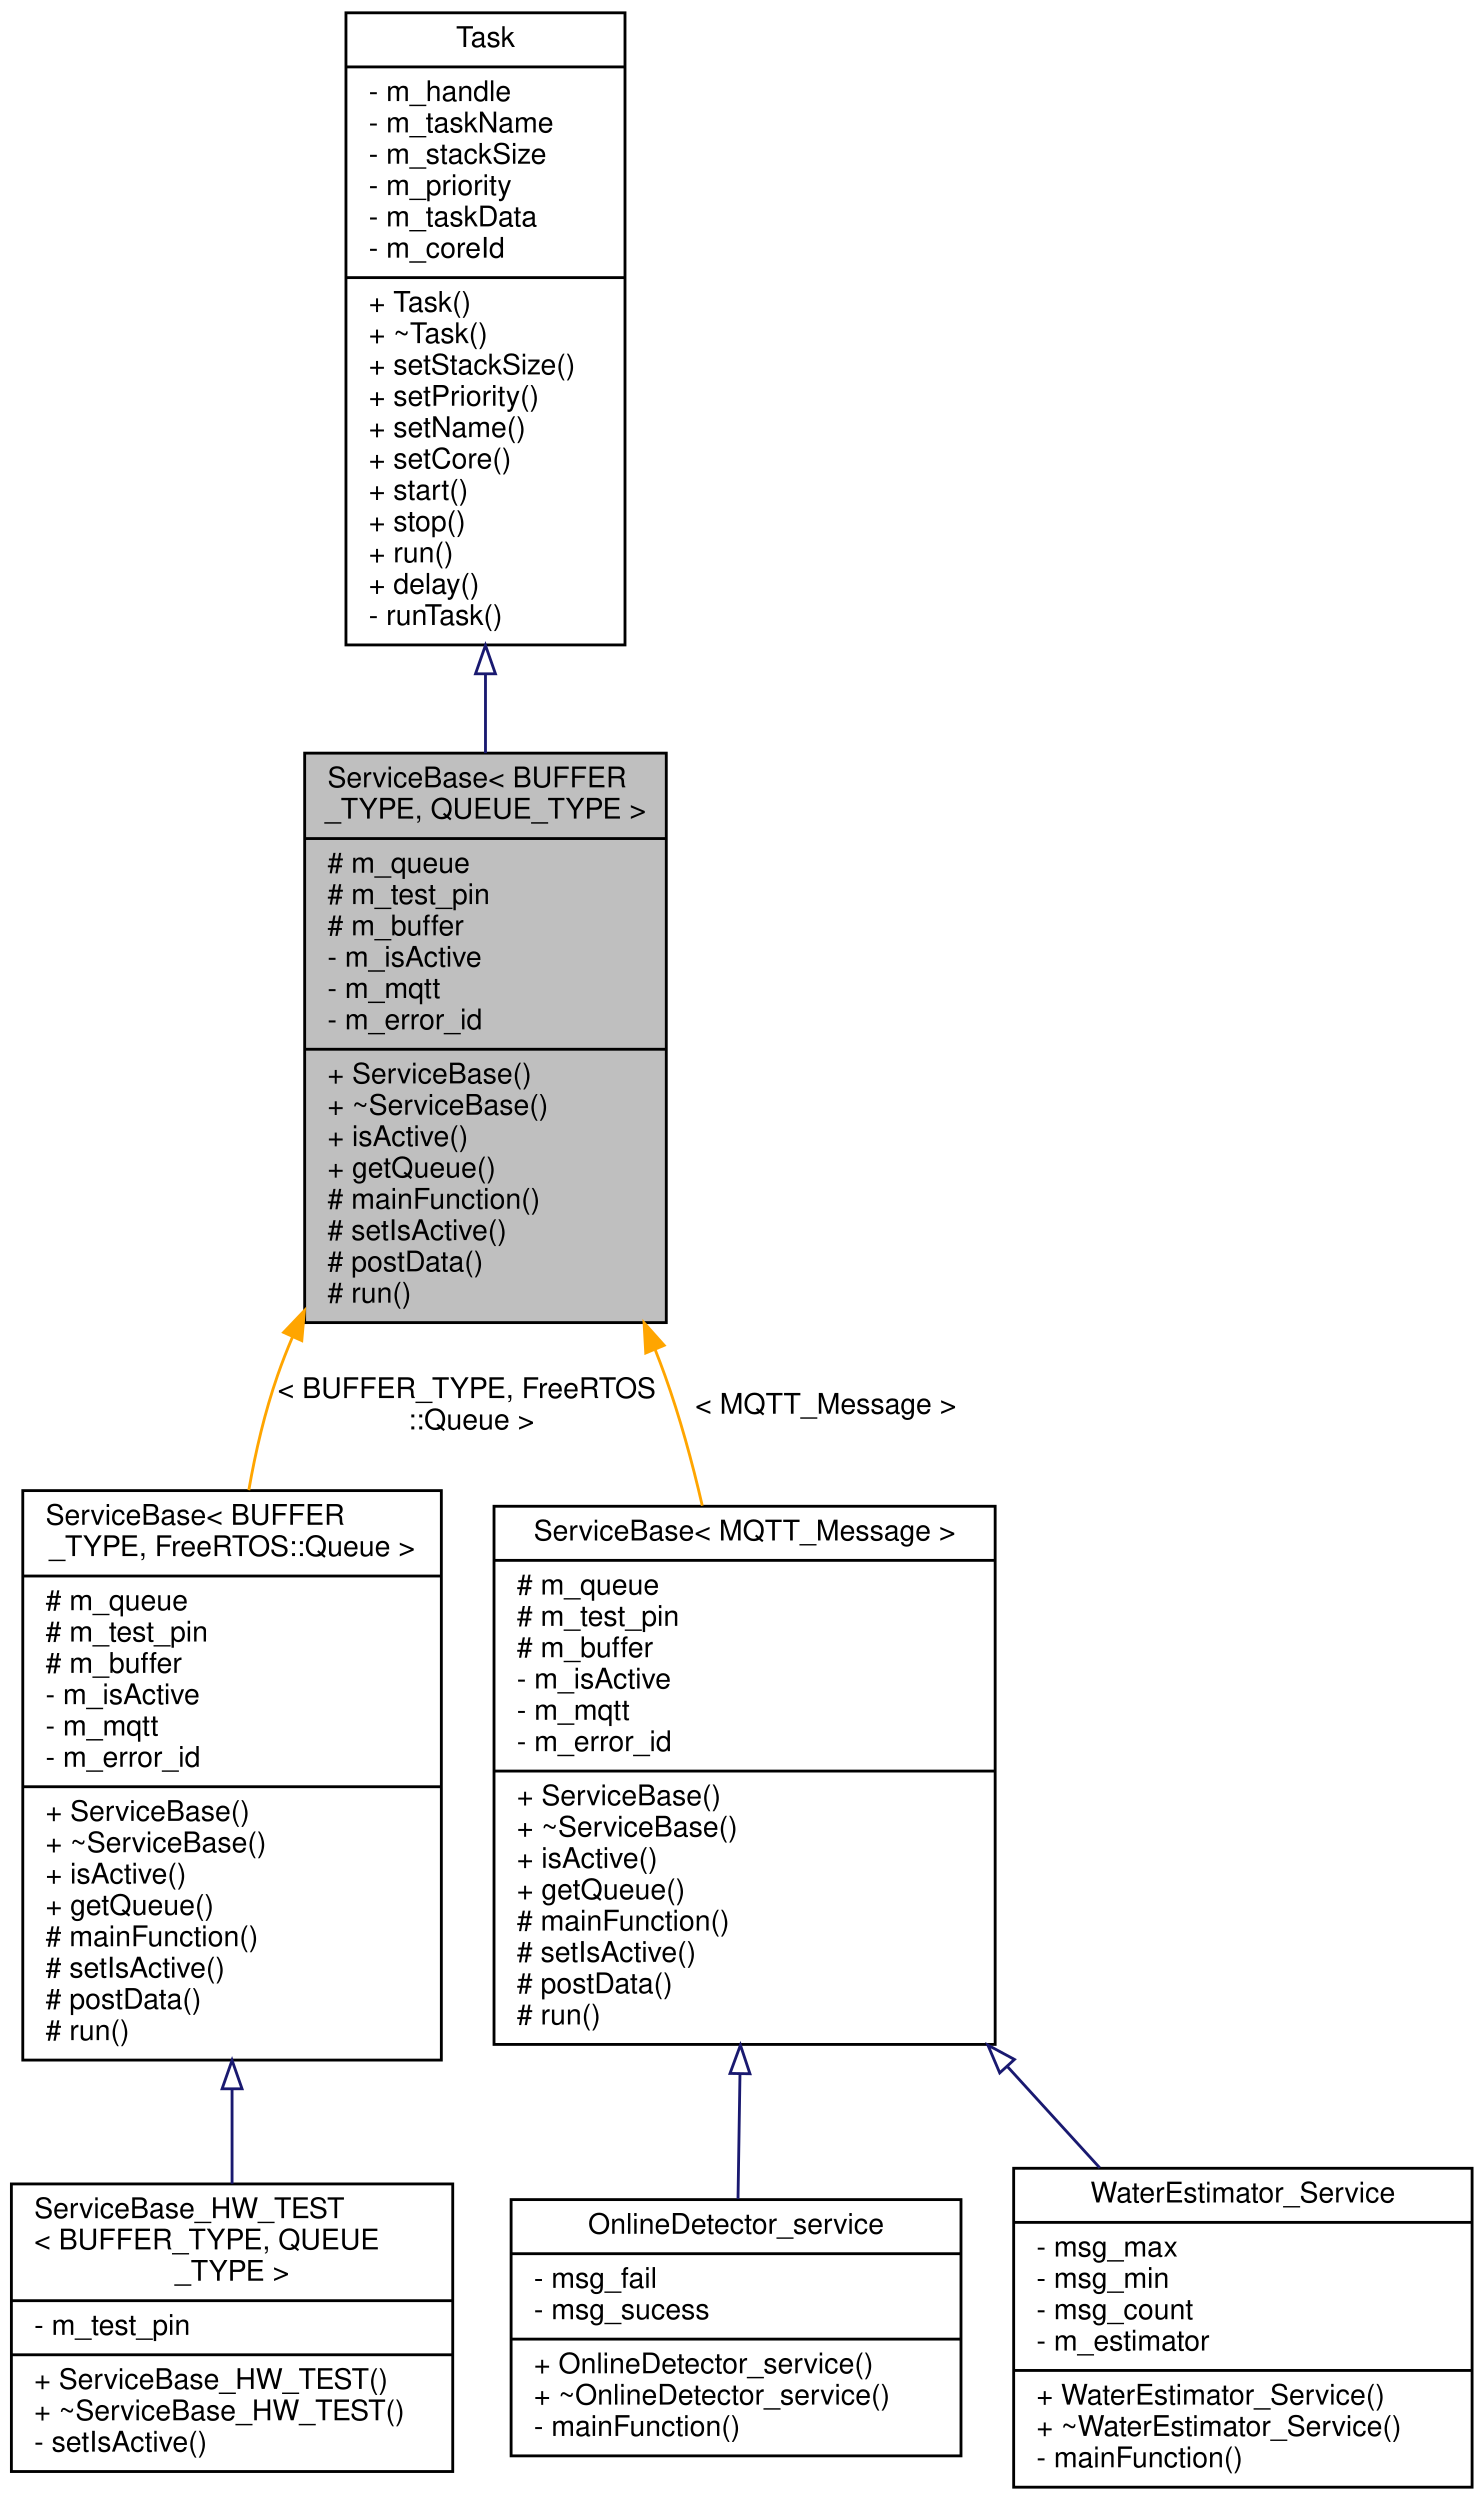
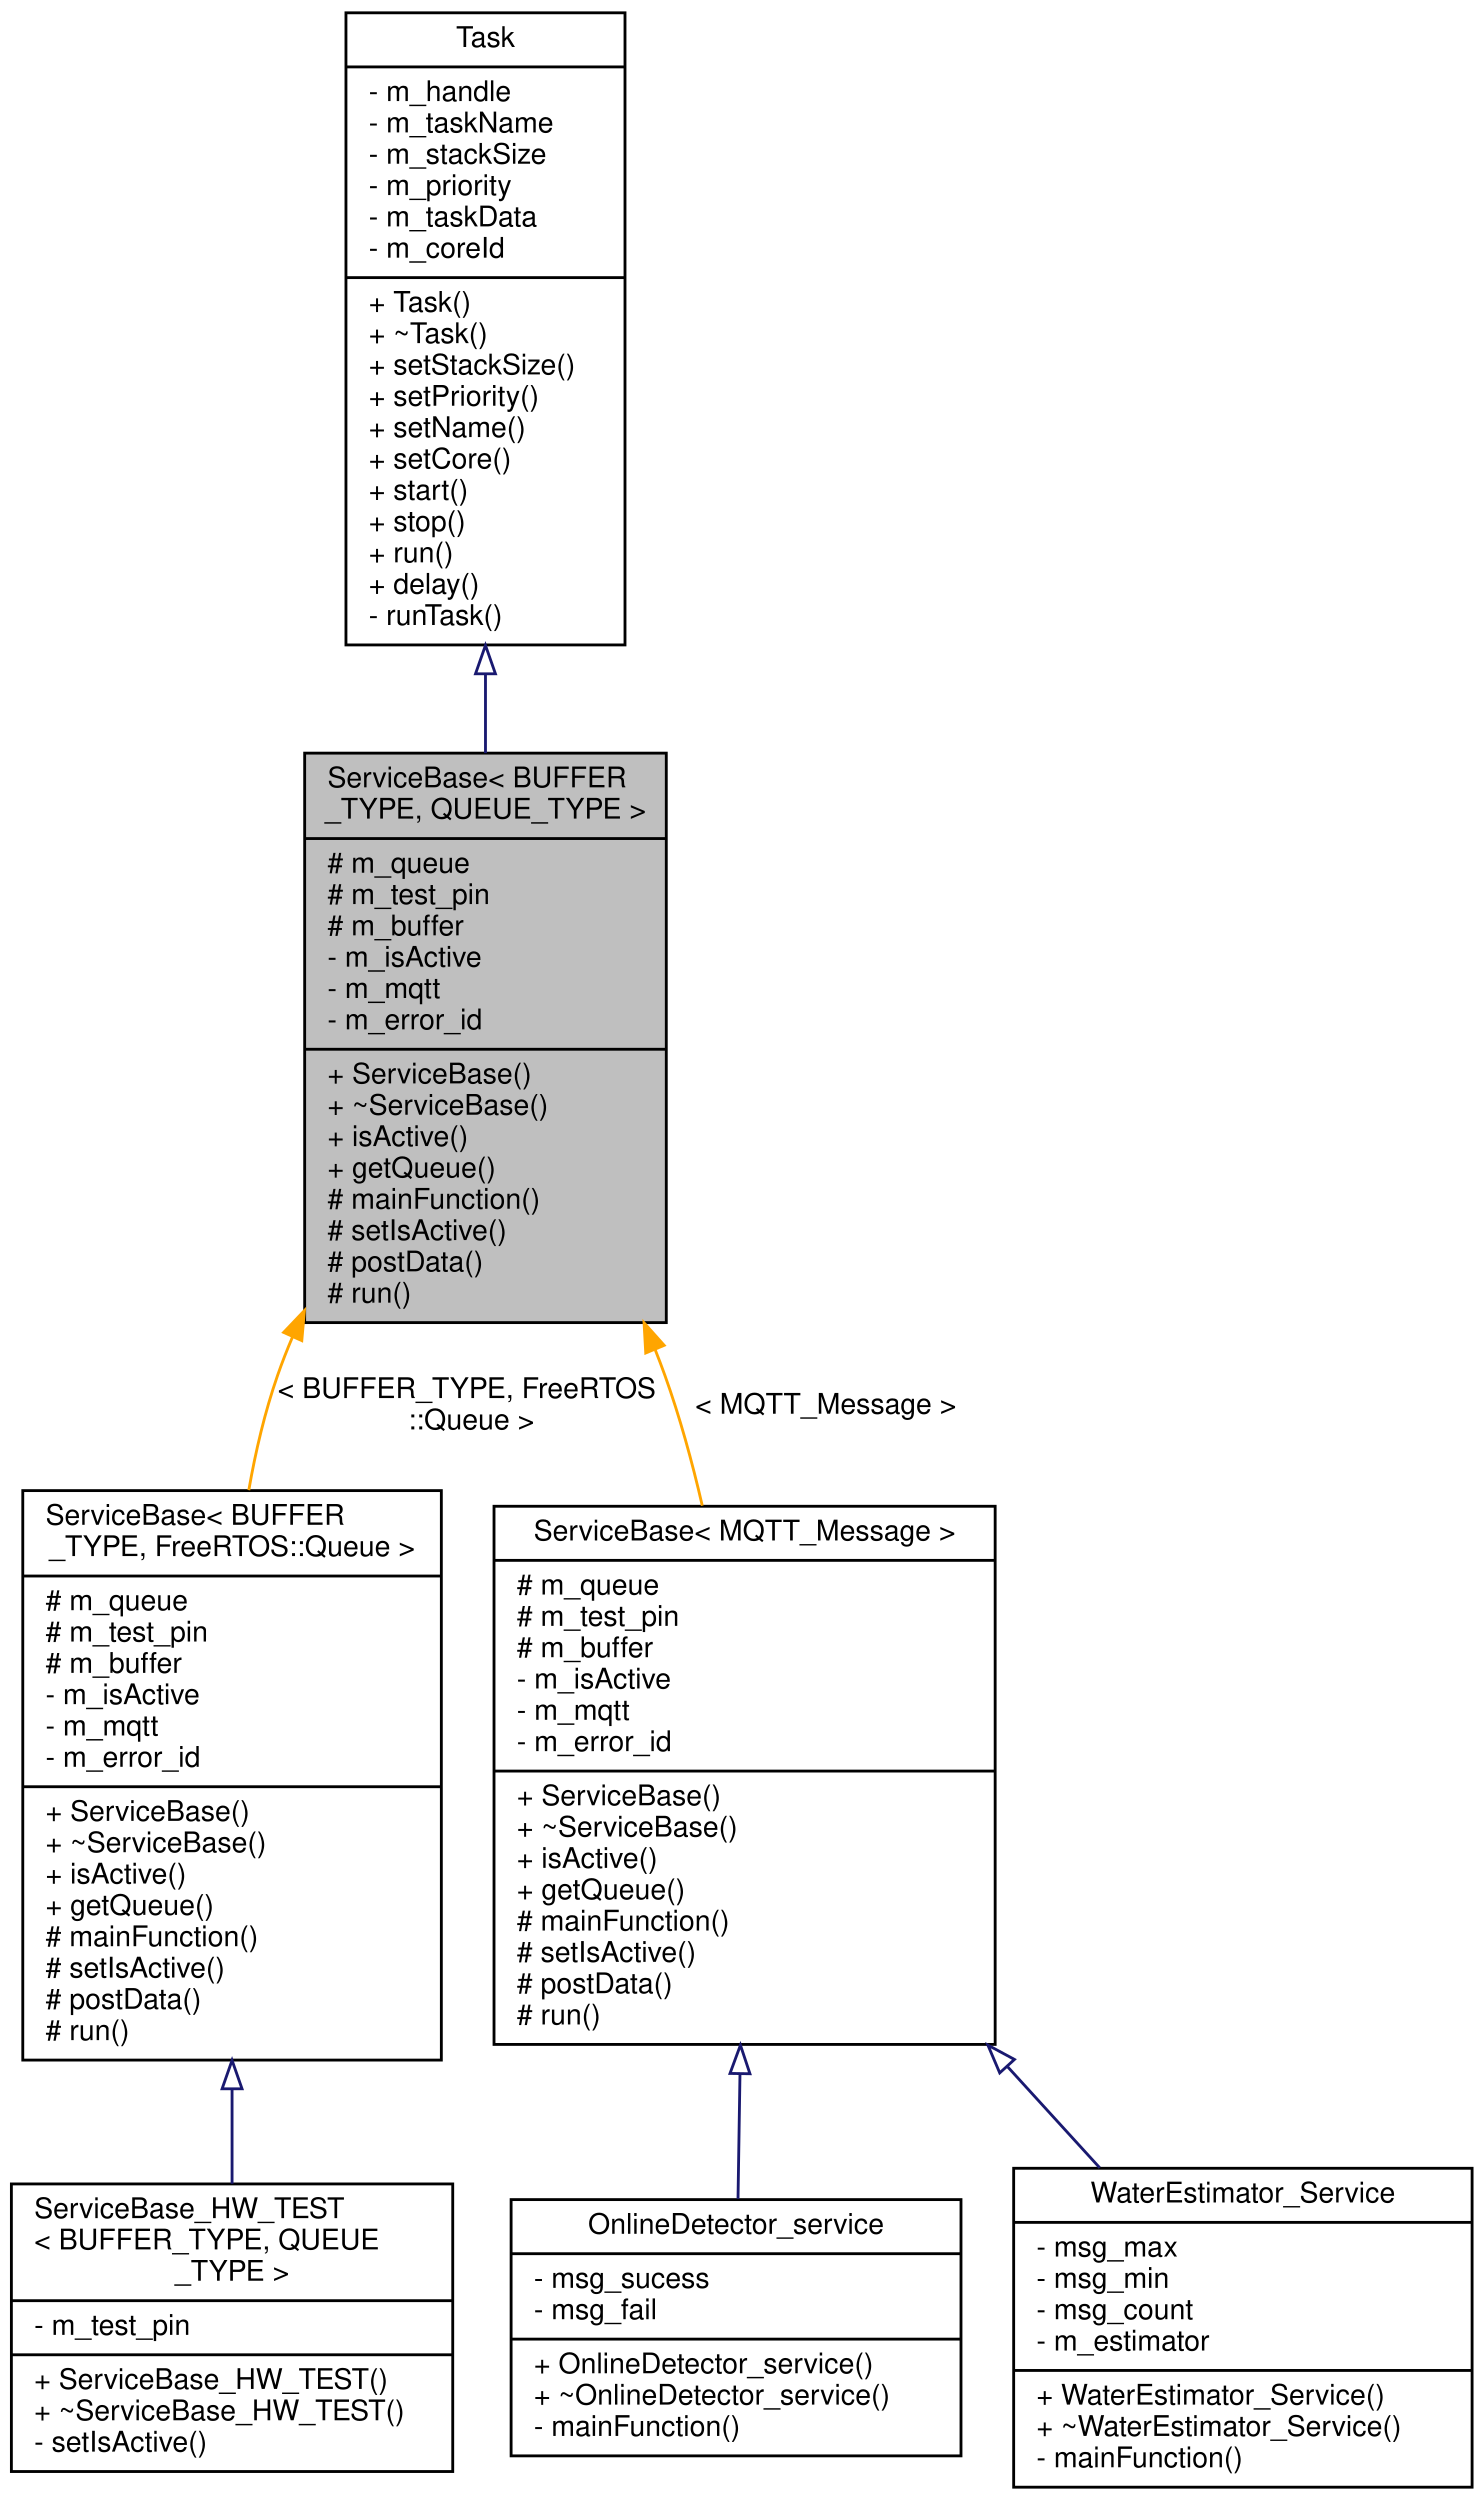
<svg xmlns="http://www.w3.org/2000/svg" xmlns:xlink="http://www.w3.org/1999/xlink" width="521pt" height="878pt" viewBox="0.00 0.00 521.00 878.00">
  <g id="graph0" class="graph" transform="scale(1 1) rotate(0) translate(4 874)">
    <g id="node1" class="node">
      <g id="a_node1">
        <a xlink:title=" ">
          <polygon fill="#bfbfbf" stroke="black" points="103,-409.5 103,-609.5 230,-609.5 230,-409.5 103,-409.5" />
          <text text-anchor="start" x="111" y="-597.5" font-family="Helvetica,sans-Serif" font-size="10.00">ServiceBase&lt; BUFFER</text>
          <text text-anchor="middle" x="166.5" y="-586.5" font-family="Helvetica,sans-Serif" font-size="10.00">_TYPE, QUEUE_TYPE &gt;</text>
          <polyline fill="none" stroke="black" points="103,-579.5 230,-579.5 " />
          <text text-anchor="start" x="111" y="-567.5" font-family="Helvetica,sans-Serif" font-size="10.00"># m_queue</text>
          <text text-anchor="start" x="111" y="-556.5" font-family="Helvetica,sans-Serif" font-size="10.00"># m_test_pin</text>
          <text text-anchor="start" x="111" y="-545.5" font-family="Helvetica,sans-Serif" font-size="10.00"># m_buffer</text>
          <text text-anchor="start" x="111" y="-534.5" font-family="Helvetica,sans-Serif" font-size="10.00">- m_isActive</text>
          <text text-anchor="start" x="111" y="-523.5" font-family="Helvetica,sans-Serif" font-size="10.00">- m_mqtt</text>
          <text text-anchor="start" x="111" y="-512.5" font-family="Helvetica,sans-Serif" font-size="10.00">- m_error_id</text>
          <polyline fill="none" stroke="black" points="103,-505.5 230,-505.5 " />
          <text text-anchor="start" x="111" y="-493.5" font-family="Helvetica,sans-Serif" font-size="10.00">+ ServiceBase()</text>
          <text text-anchor="start" x="111" y="-482.5" font-family="Helvetica,sans-Serif" font-size="10.00">+ ~ServiceBase()</text>
          <text text-anchor="start" x="111" y="-471.5" font-family="Helvetica,sans-Serif" font-size="10.00">+ isActive()</text>
          <text text-anchor="start" x="111" y="-460.5" font-family="Helvetica,sans-Serif" font-size="10.00">+ getQueue()</text>
          <text text-anchor="start" x="111" y="-449.5" font-family="Helvetica,sans-Serif" font-size="10.00"># mainFunction()</text>
          <text text-anchor="start" x="111" y="-438.5" font-family="Helvetica,sans-Serif" font-size="10.00"># setIsActive()</text>
          <text text-anchor="start" x="111" y="-427.5" font-family="Helvetica,sans-Serif" font-size="10.00"># postData()</text>
          <text text-anchor="start" x="111" y="-416.5" font-family="Helvetica,sans-Serif" font-size="10.00"># run()</text>
        </a>
      </g>
    </g>
    <g id="node3" class="node">
      <g id="a_node3">
        <a xlink:href="../../d4/d82/class_service_base.html" target="_top" xlink:title=" ">
          <polygon fill="none" stroke="black" points="4,-150.5 4,-350.5 151,-350.5 151,-150.5 4,-150.5" />
          <text text-anchor="start" x="12" y="-338.5" font-family="Helvetica,sans-Serif" font-size="10.00">ServiceBase&lt; BUFFER</text>
          <text text-anchor="middle" x="77.5" y="-327.5" font-family="Helvetica,sans-Serif" font-size="10.00">_TYPE, FreeRTOS::Queue &gt;</text>
          <polyline fill="none" stroke="black" points="4,-320.5 151,-320.5 " />
          <text text-anchor="start" x="12" y="-308.5" font-family="Helvetica,sans-Serif" font-size="10.00"># m_queue</text>
          <text text-anchor="start" x="12" y="-297.5" font-family="Helvetica,sans-Serif" font-size="10.00"># m_test_pin</text>
          <text text-anchor="start" x="12" y="-286.5" font-family="Helvetica,sans-Serif" font-size="10.00"># m_buffer</text>
          <text text-anchor="start" x="12" y="-275.5" font-family="Helvetica,sans-Serif" font-size="10.00">- m_isActive</text>
          <text text-anchor="start" x="12" y="-264.5" font-family="Helvetica,sans-Serif" font-size="10.00">- m_mqtt</text>
          <text text-anchor="start" x="12" y="-253.5" font-family="Helvetica,sans-Serif" font-size="10.00">- m_error_id</text>
          <polyline fill="none" stroke="black" points="4,-246.5 151,-246.5 " />
          <text text-anchor="start" x="12" y="-234.5" font-family="Helvetica,sans-Serif" font-size="10.00">+ ServiceBase()</text>
          <text text-anchor="start" x="12" y="-223.5" font-family="Helvetica,sans-Serif" font-size="10.00">+ ~ServiceBase()</text>
          <text text-anchor="start" x="12" y="-212.5" font-family="Helvetica,sans-Serif" font-size="10.00">+ isActive()</text>
          <text text-anchor="start" x="12" y="-201.5" font-family="Helvetica,sans-Serif" font-size="10.00">+ getQueue()</text>
          <text text-anchor="start" x="12" y="-190.5" font-family="Helvetica,sans-Serif" font-size="10.00"># mainFunction()</text>
          <text text-anchor="start" x="12" y="-179.5" font-family="Helvetica,sans-Serif" font-size="10.00"># setIsActive()</text>
          <text text-anchor="start" x="12" y="-168.5" font-family="Helvetica,sans-Serif" font-size="10.00"># postData()</text>
          <text text-anchor="start" x="12" y="-157.5" font-family="Helvetica,sans-Serif" font-size="10.00"># run()</text>
        </a>
      </g>
    </g>
    <g id="edge2" class="edge">
      <path fill="none" stroke="orange" d="M98.76,-404.53C96.84,-400.03 95.07,-395.51 93.5,-391 89.05,-378.22 85.78,-364.43 83.38,-350.66" />
      <polygon fill="orange" stroke="orange" points="95.61,-406.06 102.92,-413.73 101.99,-403.17 95.61,-406.06" />
      <text text-anchor="start" x="93.5" y="-383" font-family="Helvetica,sans-Serif" font-size="10.00"> &lt; BUFFER_TYPE, FreeRTOS</text>
      <text text-anchor="middle" x="161.5" y="-372" font-family="Helvetica,sans-Serif" font-size="10.00">::Queue &gt;</text>
    </g>
    <g id="node5" class="node">
      <g id="a_node5">
        <a xlink:href="../../d4/d82/class_service_base.html" target="_top" xlink:title=" ">
          <polygon fill="none" stroke="black" points="169.5,-156 169.5,-345 345.5,-345 345.5,-156 169.5,-156" />
          <text text-anchor="middle" x="257.5" y="-333" font-family="Helvetica,sans-Serif" font-size="10.00">ServiceBase&lt; MQTT_Message &gt;</text>
          <polyline fill="none" stroke="black" points="169.5,-326 345.5,-326 " />
          <text text-anchor="start" x="177.5" y="-314" font-family="Helvetica,sans-Serif" font-size="10.00"># m_queue</text>
          <text text-anchor="start" x="177.5" y="-303" font-family="Helvetica,sans-Serif" font-size="10.00"># m_test_pin</text>
          <text text-anchor="start" x="177.5" y="-292" font-family="Helvetica,sans-Serif" font-size="10.00"># m_buffer</text>
          <text text-anchor="start" x="177.5" y="-281" font-family="Helvetica,sans-Serif" font-size="10.00">- m_isActive</text>
          <text text-anchor="start" x="177.5" y="-270" font-family="Helvetica,sans-Serif" font-size="10.00">- m_mqtt</text>
          <text text-anchor="start" x="177.5" y="-259" font-family="Helvetica,sans-Serif" font-size="10.00">- m_error_id</text>
          <polyline fill="none" stroke="black" points="169.5,-252 345.5,-252 " />
          <text text-anchor="start" x="177.5" y="-240" font-family="Helvetica,sans-Serif" font-size="10.00">+ ServiceBase()</text>
          <text text-anchor="start" x="177.5" y="-229" font-family="Helvetica,sans-Serif" font-size="10.00">+ ~ServiceBase()</text>
          <text text-anchor="start" x="177.5" y="-218" font-family="Helvetica,sans-Serif" font-size="10.00">+ isActive()</text>
          <text text-anchor="start" x="177.5" y="-207" font-family="Helvetica,sans-Serif" font-size="10.00">+ getQueue()</text>
          <text text-anchor="start" x="177.5" y="-196" font-family="Helvetica,sans-Serif" font-size="10.00"># mainFunction()</text>
          <text text-anchor="start" x="177.5" y="-185" font-family="Helvetica,sans-Serif" font-size="10.00"># setIsActive()</text>
          <text text-anchor="start" x="177.5" y="-174" font-family="Helvetica,sans-Serif" font-size="10.00"># postData()</text>
          <text text-anchor="start" x="177.5" y="-163" font-family="Helvetica,sans-Serif" font-size="10.00"># run()</text>
        </a>
      </g>
    </g>
    <g id="edge4" class="edge">
      <path fill="none" stroke="orange" d="M226.13,-399.9C227.31,-396.93 228.44,-393.95 229.5,-391 234.72,-376.47 239.06,-360.72 242.64,-345.21" />
      <polygon fill="orange" stroke="orange" points="222.78,-398.84 222.19,-409.42 229.25,-401.52 222.78,-398.84" />
      <text text-anchor="middle" x="286" y="-377.5" font-family="Helvetica,sans-Serif" font-size="10.00"> &lt; MQTT_Message &gt;</text>
    </g>
    <g id="node2" class="node">
      <g id="a_node2">
        <a xlink:href="../../d7/d6d/class_task.html" target="_top" xlink:title="Encapsulate a runnable task.">
          <polygon fill="none" stroke="black" points="117.5,-647.5 117.5,-869.5 215.5,-869.5 215.5,-647.5 117.5,-647.5" />
          <text text-anchor="middle" x="166.5" y="-857.5" font-family="Helvetica,sans-Serif" font-size="10.00">Task</text>
          <polyline fill="none" stroke="black" points="117.5,-850.5 215.5,-850.5 " />
          <text text-anchor="start" x="125.5" y="-838.5" font-family="Helvetica,sans-Serif" font-size="10.00">- m_handle</text>
          <text text-anchor="start" x="125.5" y="-827.5" font-family="Helvetica,sans-Serif" font-size="10.00">- m_taskName</text>
          <text text-anchor="start" x="125.5" y="-816.5" font-family="Helvetica,sans-Serif" font-size="10.00">- m_stackSize</text>
          <text text-anchor="start" x="125.5" y="-805.5" font-family="Helvetica,sans-Serif" font-size="10.00">- m_priority</text>
          <text text-anchor="start" x="125.5" y="-794.5" font-family="Helvetica,sans-Serif" font-size="10.00">- m_taskData</text>
          <text text-anchor="start" x="125.5" y="-783.5" font-family="Helvetica,sans-Serif" font-size="10.00">- m_coreId</text>
          <polyline fill="none" stroke="black" points="117.5,-776.5 215.5,-776.5 " />
          <text text-anchor="start" x="125.5" y="-764.5" font-family="Helvetica,sans-Serif" font-size="10.00">+ Task()</text>
          <text text-anchor="start" x="125.5" y="-753.5" font-family="Helvetica,sans-Serif" font-size="10.00">+ ~Task()</text>
          <text text-anchor="start" x="125.5" y="-742.5" font-family="Helvetica,sans-Serif" font-size="10.00">+ setStackSize()</text>
          <text text-anchor="start" x="125.5" y="-731.5" font-family="Helvetica,sans-Serif" font-size="10.00">+ setPriority()</text>
          <text text-anchor="start" x="125.5" y="-720.5" font-family="Helvetica,sans-Serif" font-size="10.00">+ setName()</text>
          <text text-anchor="start" x="125.5" y="-709.5" font-family="Helvetica,sans-Serif" font-size="10.00">+ setCore()</text>
          <text text-anchor="start" x="125.5" y="-698.5" font-family="Helvetica,sans-Serif" font-size="10.00">+ start()</text>
          <text text-anchor="start" x="125.5" y="-687.5" font-family="Helvetica,sans-Serif" font-size="10.00">+ stop()</text>
          <text text-anchor="start" x="125.5" y="-676.5" font-family="Helvetica,sans-Serif" font-size="10.00">+ run()</text>
          <text text-anchor="start" x="125.5" y="-665.5" font-family="Helvetica,sans-Serif" font-size="10.00">+ delay()</text>
          <text text-anchor="start" x="125.5" y="-654.5" font-family="Helvetica,sans-Serif" font-size="10.00">- runTask()</text>
        </a>
      </g>
    </g>
    <g id="edge1" class="edge">
      <path fill="none" stroke="midnightblue" d="M166.5,-637.29C166.5,-627.98 166.5,-618.65 166.5,-609.51" />
      <polygon fill="none" stroke="midnightblue" points="163,-637.36 166.5,-647.36 170,-637.36 163,-637.36" />
    </g>
    <g id="node4" class="node">
      <g id="a_node4">
        <a xlink:href="../../dc/d61/class_service_base___h_w___t_e_s_t.html" target="_top" xlink:title=" ">
          <polygon fill="none" stroke="black" points="0,-6 0,-107 155,-107 155,-6 0,-6" />
          <text text-anchor="start" x="8" y="-95" font-family="Helvetica,sans-Serif" font-size="10.00">ServiceBase_HW_TEST</text>
          <text text-anchor="start" x="8" y="-84" font-family="Helvetica,sans-Serif" font-size="10.00">&lt; BUFFER_TYPE, QUEUE</text>
          <text text-anchor="middle" x="77.5" y="-73" font-family="Helvetica,sans-Serif" font-size="10.00">_TYPE &gt;</text>
          <polyline fill="none" stroke="black" points="0,-66 155,-66 " />
          <text text-anchor="start" x="8" y="-54" font-family="Helvetica,sans-Serif" font-size="10.00">- m_test_pin</text>
          <polyline fill="none" stroke="black" points="0,-47 155,-47 " />
          <text text-anchor="start" x="8" y="-35" font-family="Helvetica,sans-Serif" font-size="10.00">+ ServiceBase_HW_TEST()</text>
          <text text-anchor="start" x="8" y="-24" font-family="Helvetica,sans-Serif" font-size="10.00">+ ~ServiceBase_HW_TEST()</text>
          <text text-anchor="start" x="8" y="-13" font-family="Helvetica,sans-Serif" font-size="10.00">- setIsActive()</text>
        </a>
      </g>
    </g>
    <g id="edge3" class="edge">
      <path fill="none" stroke="midnightblue" d="M77.5,-140.22C77.5,-128.68 77.5,-117.41 77.5,-107.08" />
      <polygon fill="none" stroke="midnightblue" points="74,-140.41 77.5,-150.41 81,-140.41 74,-140.41" />
    </g>
    <g id="node6" class="node">
      <g id="a_node6">
        <a xlink:href="../../db/db4/class_online_detector__service.html" target="_top" xlink:title=" ">
          <polygon fill="none" stroke="black" points="175.5,-11.5 175.5,-101.5 333.5,-101.5 333.5,-11.5 175.5,-11.5" />
          <text text-anchor="middle" x="254.5" y="-89.5" font-family="Helvetica,sans-Serif" font-size="10.00">OnlineDetector_service</text>
          <polyline fill="none" stroke="black" points="175.5,-82.5 333.5,-82.5 " />
-           <text text-anchor="start" x="183.5" y="-70.5" font-family="Helvetica,sans-Serif" font-size="10.00">- msg_fail</text>
-           <text text-anchor="start" x="183.5" y="-59.5" font-family="Helvetica,sans-Serif" font-size="10.00">- msg_sucess</text>
+           <text text-anchor="start" x="183.5" y="-70.5" font-family="Helvetica,sans-Serif" font-size="10.00">- msg_sucess</text>
+           <text text-anchor="start" x="183.5" y="-59.5" font-family="Helvetica,sans-Serif" font-size="10.00">- msg_fail</text>
          <polyline fill="none" stroke="black" points="175.5,-52.5 333.5,-52.5 " />
          <text text-anchor="start" x="183.5" y="-40.5" font-family="Helvetica,sans-Serif" font-size="10.00">+ OnlineDetector_service()</text>
          <text text-anchor="start" x="183.5" y="-29.5" font-family="Helvetica,sans-Serif" font-size="10.00">+ ~OnlineDetector_service()</text>
          <text text-anchor="start" x="183.5" y="-18.5" font-family="Helvetica,sans-Serif" font-size="10.00">- mainFunction()</text>
        </a>
      </g>
    </g>
    <g id="edge5" class="edge">
      <path fill="none" stroke="midnightblue" d="M255.88,-145.6C255.64,-130.18 255.4,-115.03 255.19,-101.77" />
      <polygon fill="none" stroke="midnightblue" points="252.38,-145.81 256.04,-155.75 259.38,-145.7 252.38,-145.81" />
    </g>
    <g id="node7" class="node">
      <g id="a_node7">
        <a xlink:href="../../d6/da4/class_water_estimator___service.html" target="_top" xlink:title=" ">
          <polygon fill="none" stroke="black" points="352,-0.5 352,-112.5 513,-112.5 513,-0.5 352,-0.5" />
          <text text-anchor="middle" x="432.5" y="-100.5" font-family="Helvetica,sans-Serif" font-size="10.00">WaterEstimator_Service</text>
          <polyline fill="none" stroke="black" points="352,-93.5 513,-93.5 " />
          <text text-anchor="start" x="360" y="-81.5" font-family="Helvetica,sans-Serif" font-size="10.00">- msg_max</text>
          <text text-anchor="start" x="360" y="-70.5" font-family="Helvetica,sans-Serif" font-size="10.00">- msg_min</text>
          <text text-anchor="start" x="360" y="-59.5" font-family="Helvetica,sans-Serif" font-size="10.00">- msg_count</text>
          <text text-anchor="start" x="360" y="-48.5" font-family="Helvetica,sans-Serif" font-size="10.00">- m_estimator</text>
          <polyline fill="none" stroke="black" points="352,-41.5 513,-41.5 " />
          <text text-anchor="start" x="360" y="-29.5" font-family="Helvetica,sans-Serif" font-size="10.00">+ WaterEstimator_Service()</text>
          <text text-anchor="start" x="360" y="-18.5" font-family="Helvetica,sans-Serif" font-size="10.00">+ ~WaterEstimator_Service()</text>
          <text text-anchor="start" x="360" y="-7.5" font-family="Helvetica,sans-Serif" font-size="10.00">- mainFunction()</text>
        </a>
      </g>
    </g>
    <g id="edge6" class="edge">
      <path fill="none" stroke="midnightblue" d="M349.88,-148.14C361.01,-135.94 372.03,-123.85 382.22,-112.67" />
      <polygon fill="none" stroke="midnightblue" points="347.1,-146 342.95,-155.75 352.27,-150.72 347.1,-146" />
    </g>
  </g>
</svg>
